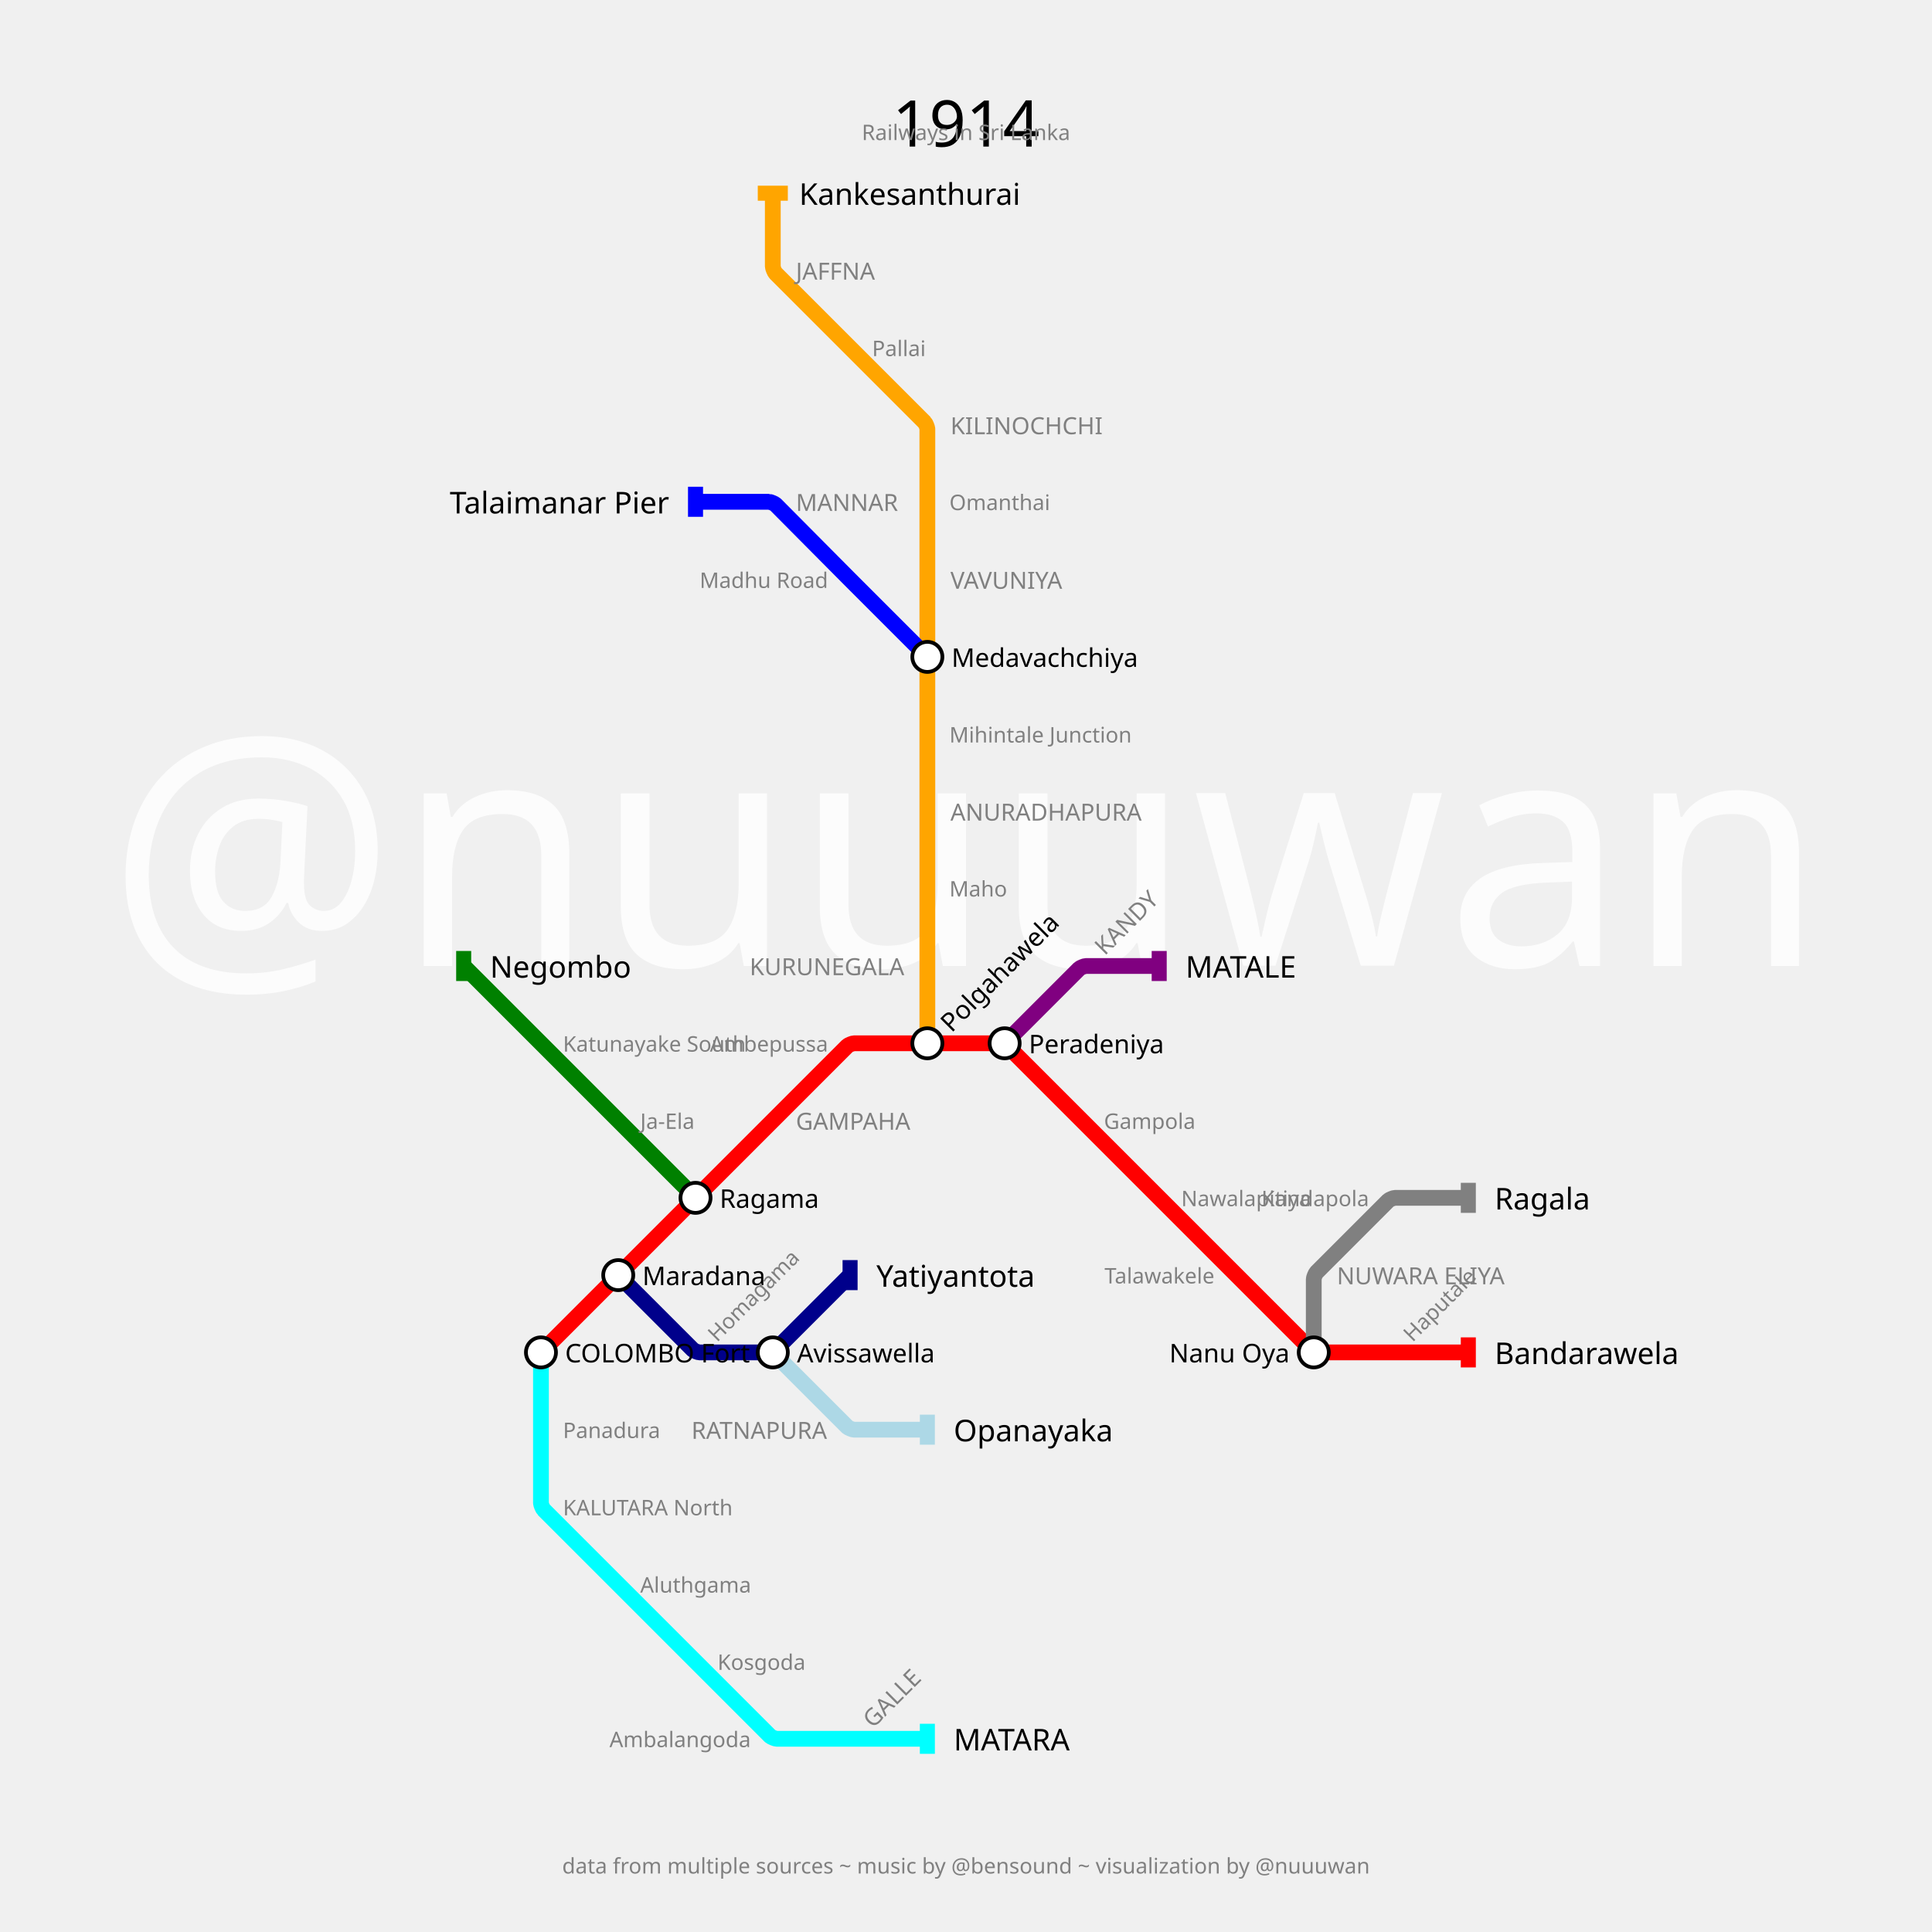
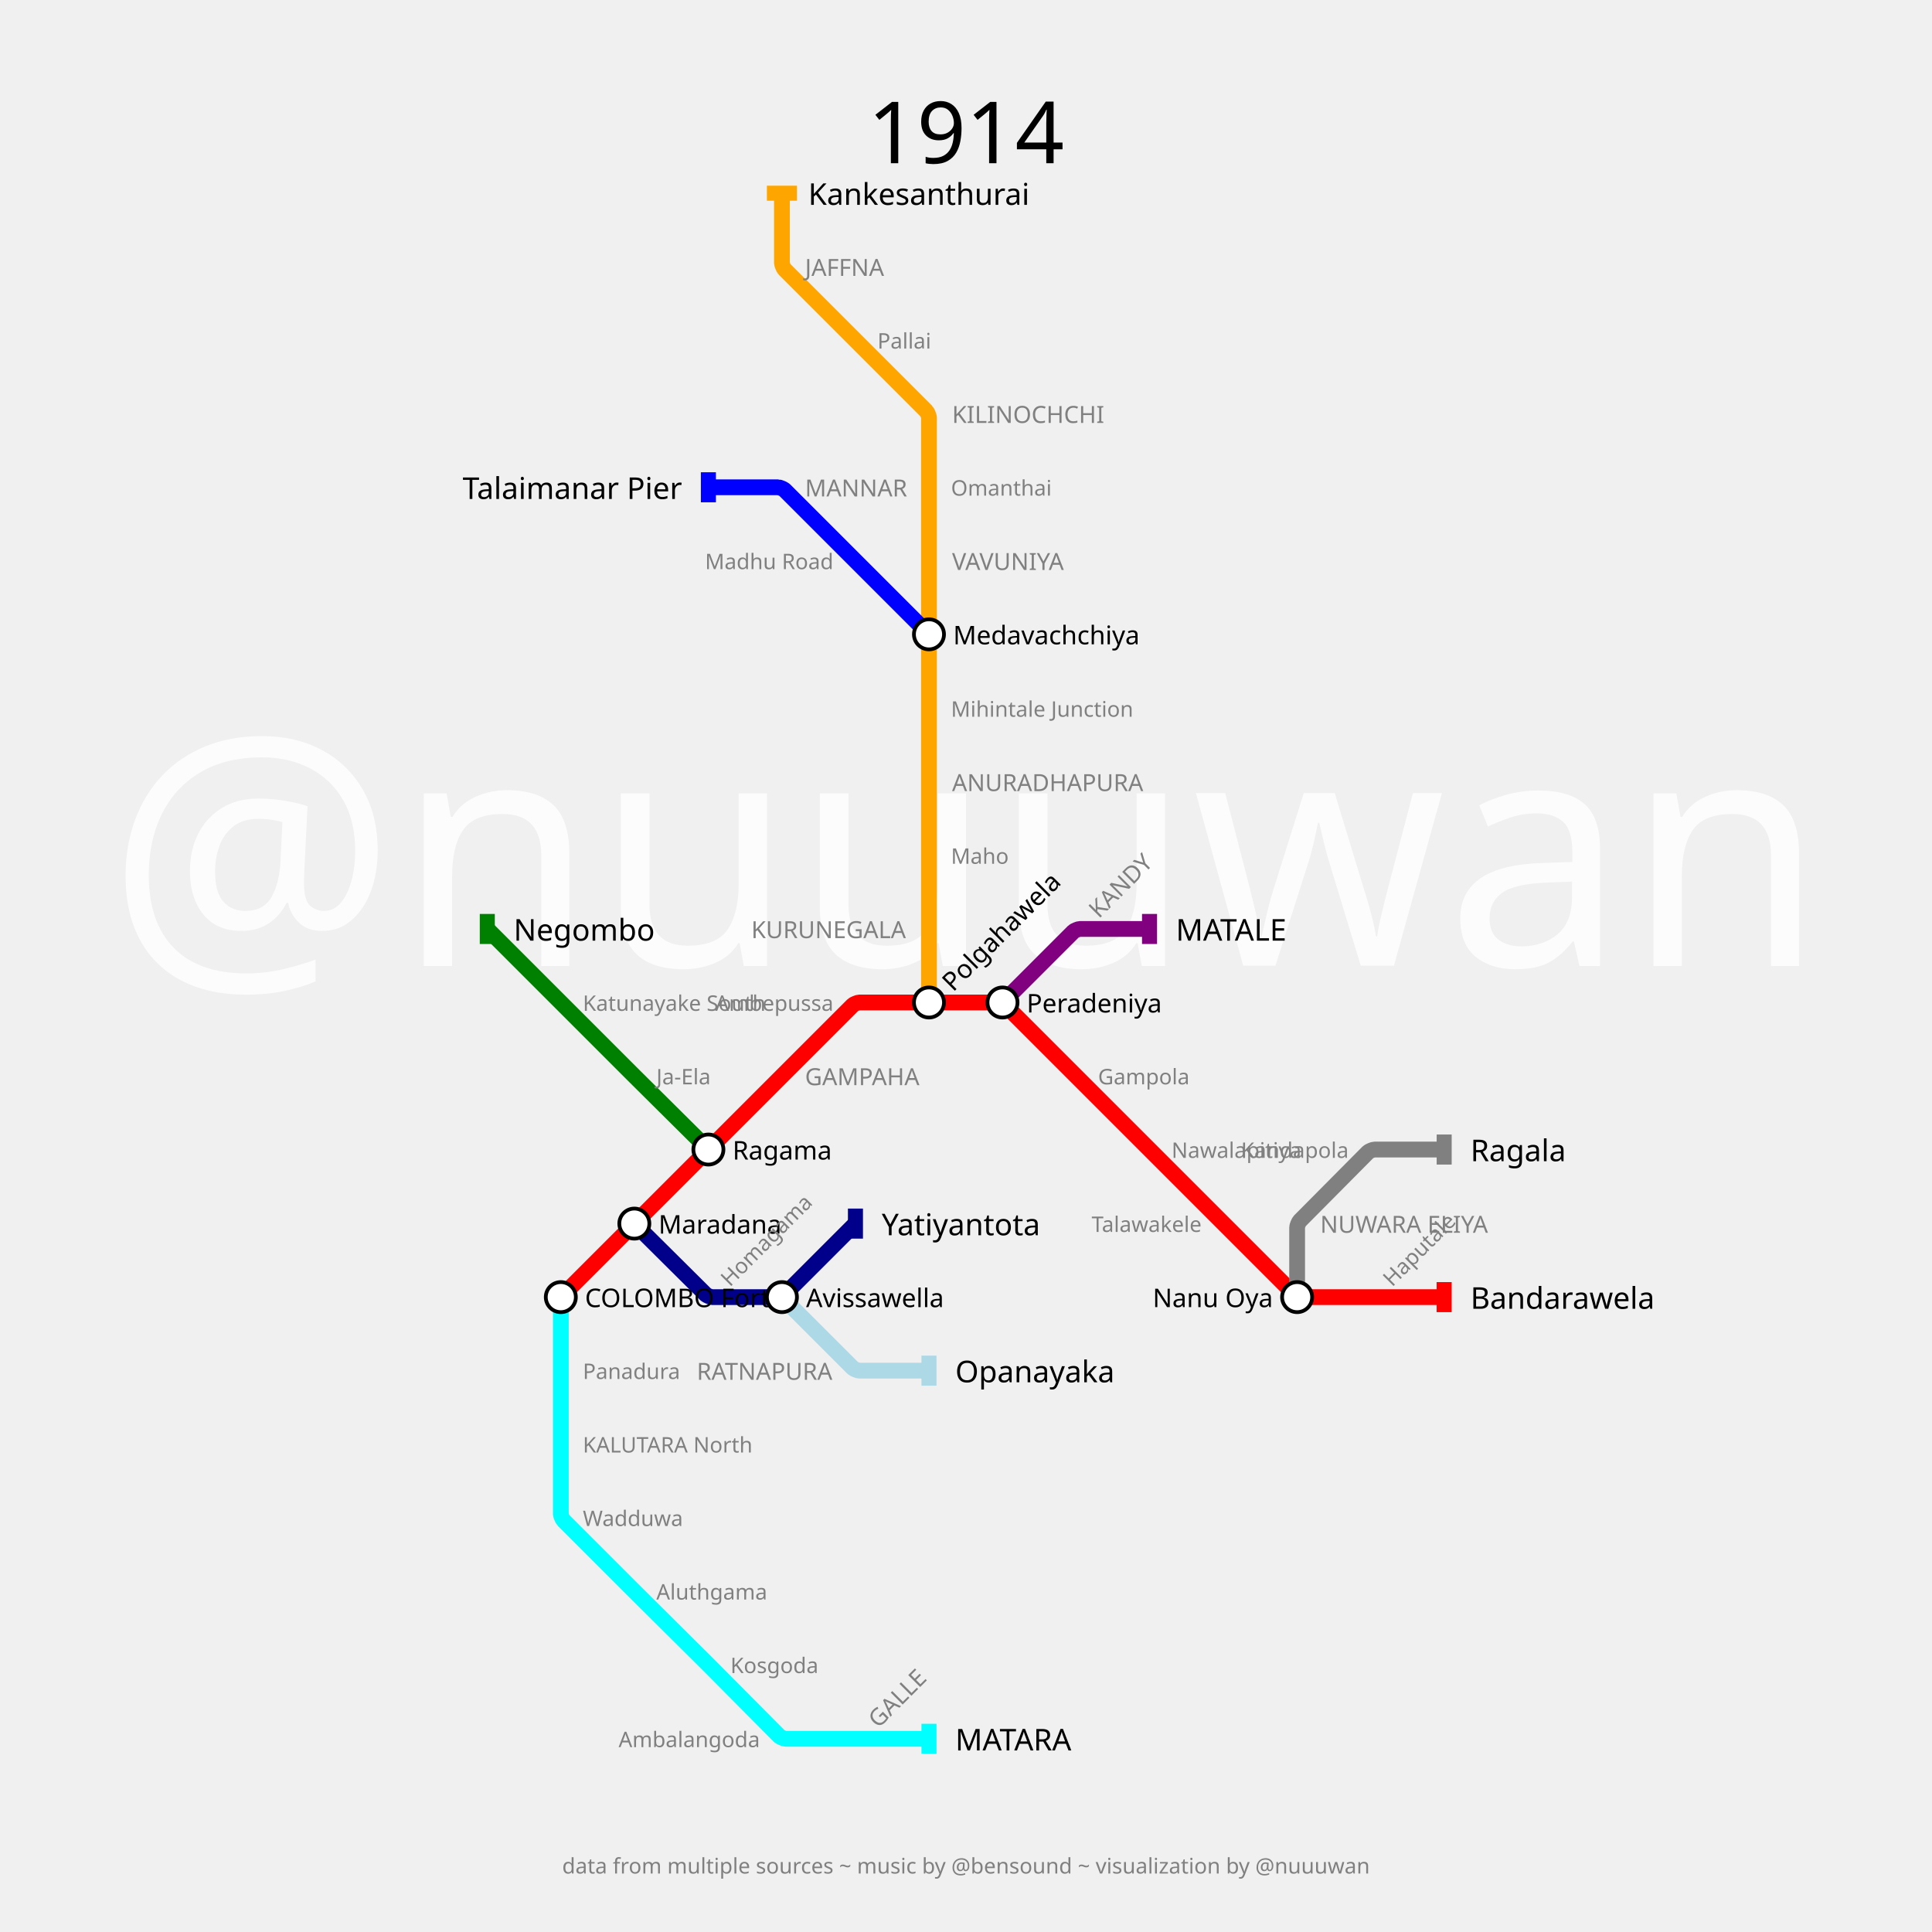
<svg xmlns="http://www.w3.org/2000/svg" width="3600" height="3600" padding="360">
  <text fill="#fcfcfc" stroke="none" font-size="600.0" font-family="p22" x="1800.0" y="1800.0" text-anchor="middle" dominant-baseline="center">@nuuuwan</text>
-   <text fill="black" stroke="none" font-size="120" font-family="p22" x="1800.0" y="180.0" text-anchor="middle" dominant-baseline="hanging">1914</text>
-   <text fill="gray" stroke="none" font-size="40" font-family="p22" x="1800.0" y="230.0" text-anchor="middle" dominant-baseline="hanging">Railways in Sri Lanka</text>
+   <text fill="black" stroke="none" font-size="160" font-family="p22" x="1800.0" y="180.0" text-anchor="middle" dominant-baseline="hanging">1914</text>
+   <text fill="gray" stroke="none" font-size="40" font-family="p22" x="1800.0" y="230.0" text-anchor="middle" dominant-baseline="hanging" />
  <text fill="gray" stroke="none" font-size="40" font-family="p22" x="1800.0" y="3460.0" text-anchor="middle" dominant-baseline="text-top">data from multiple sources ~ music by @bensound ~ visualization by @nuuuwan</text>
  <g>
-     <path fill="none" stroke-width="29.4" stroke-opacity="1" d="M 1008.0,2520.0 L 1152.0,2376.0 L 1296.0,2232.0 L 1440.0,2088.0 L 1578.909,1949.091 C 1580.606,1947.394 1588.8,1944.0 1591.2,1944.0 L 1728.0,1944.0 L 1864.8,1944.0 C 1867.2,1944.0 1875.394,1947.394 1877.091,1949.091 L 2016.0,2088.0 L 2160.0,2232.0 L 2304.0,2376.0 L 2442.909,2514.909 C 2444.606,2516.606 2452.8,2520.0 2455.2,2520.0 L 2592.0,2520.0 L 2736.0,2520.0" stroke="red" />
-     <rect stroke="none" fill-opacity="1" x="2722" y="2492" width="28" height="56" fill="red" />
+     <path fill="none" stroke-width="29.4" stroke-opacity="1" d="M 1045.0,2417.0 L 1182.0,2280.0 L 1320.0,2142.0 L 1457.0,2005.0 L 1589.156,1872.844 C 1590.771,1871.229 1598.567,1868.0 1600.85,1868.0 L 1731.0,1868.0 L 1861.15,1868.0 C 1863.433,1868.0 1871.229,1871.229 1872.844,1872.844 L 2005.0,2005.0 L 2142.0,2142.0 L 2280.0,2280.0 L 2412.156,2412.156 C 2413.771,2413.771 2421.567,2417.0 2423.85,2417.0 L 2554.0,2417.0 L 2691.0,2417.0" stroke="red" />
+     <rect stroke="none" fill-opacity="1" x="2677" y="2389" width="28" height="56" fill="red" />
  </g>
  <g>
-     <path fill="none" stroke-width="29.4" stroke-opacity="1" d="M 1872.0,1944.0 L 2010.909,1805.091 C 2012.606,1803.394 2020.8,1800.0 2023.2,1800.0 L 2160.0,1800.0" stroke="purple" />
-     <rect stroke="none" fill-opacity="1" x="2146" y="1772" width="28" height="56" fill="purple" />
+     <path fill="none" stroke-width="29.4" stroke-opacity="1" d="M 1868.0,1868.0 L 2000.156,1735.844 C 2001.771,1734.229 2009.567,1731.0 2011.85,1731.0 L 2142.0,1731.0" stroke="purple" />
+     <rect stroke="none" fill-opacity="1" x="2128" y="1703" width="28" height="56" fill="purple" />
  </g>
  <g>
-     <path fill="none" stroke-width="29.4" stroke-opacity="1" d="M 1008.0,2520.0 L 1008.0,2664.0 L 1008.0,2800.8 C 1008.0,2803.2 1011.394,2811.394 1013.091,2813.091 L 1152.0,2952.0 L 1296.0,3096.0 L 1434.909,3234.909 C 1436.606,3236.606 1444.8,3240.0 1447.2,3240.0 L 1584.0,3240.0 L 1728.0,3240.0" stroke="cyan" />
-     <rect stroke="none" fill-opacity="1" x="1714" y="3212" width="28" height="56" fill="cyan" />
+     <path fill="none" stroke-width="29.4" stroke-opacity="1" d="M 1045.0,2417.0 L 1045.0,2554.0 L 1045.0,2691.0 L 1045.0,2821.15 C 1045.0,2823.433 1048.229,2831.229 1049.844,2832.844 L 1175.392,2958.392 C 1177.595,2960.595 1186.421,2969.389 1188.632,2971.584 L 1313.432,3095.479 C 1315.621,3097.653 1324.347,3106.379 1326.521,3108.568 L 1452.174,3235.139 C 1453.783,3236.759 1461.567,3240.0 1463.85,3240.0 L 1594.0,3240.0 L 1731.0,3240.0" stroke="cyan" />
+     <rect stroke="none" fill-opacity="1" x="1717" y="3212" width="28" height="56" fill="cyan" />
  </g>
  <g>
-     <path fill="none" stroke-width="29.4" stroke-opacity="1" d="M 1728.0,1944.0 L 1728.0,1800.0 L 1728.0,1655.0 L 1728.0,1512.0 L 1728.0,1368.0 L 1728.0,1224.0 L 1728.0,1080.0 L 1728.0,935.0 L 1728.0,799.15 C 1728.0,796.767 1724.629,788.629 1722.944,786.944 L 1584.0,648.0 L 1445.091,509.091 C 1443.394,507.394 1440.0,499.2 1440.0,496.8 L 1440.0,360.0" stroke="orange" />
-     <rect stroke="none" fill-opacity="1" x="1412" y="346" width="56" height="28" fill="orange" />
+     <path fill="none" stroke-width="29.4" stroke-opacity="1" d="M 1731.0,1868.0 L 1731.0,1731.0 L 1731.0,1594.0 L 1731.0,1457.0 L 1731.0,1320.0 L 1731.0,1182.0 L 1731.0,1045.0 L 1731.0,908.0 L 1731.0,777.85 C 1731.0,775.567 1727.771,767.771 1726.156,766.156 L 1594.0,634.0 L 1461.844,501.844 C 1460.229,500.229 1457.0,492.433 1457.0,490.15 L 1457.0,360.0" stroke="orange" />
+     <rect stroke="none" fill-opacity="1" x="1429" y="346" width="56" height="28" fill="orange" />
  </g>
  <g>
-     <path fill="none" stroke-width="29.4" stroke-opacity="1" d="M 1152.0,2376.0 L 1290.909,2514.909 C 1292.606,2516.606 1300.8,2520.0 1303.2,2520.0 L 1433.16,2520.0 C 1435.44,2520.0 1443.224,2516.776 1444.837,2515.163 L 1584.0,2376.0" stroke="darkblue" />
-     <rect stroke="none" fill-opacity="1" x="1570" y="2348" width="28" height="56" fill="darkblue" />
+     <path fill="none" stroke-width="29.4" stroke-opacity="1" d="M 1182.0,2280.0 L 1315.139,2412.174 C 1316.759,2413.783 1324.567,2417.0 1326.85,2417.0 L 1450.493,2417.0 C 1452.662,2417.0 1460.068,2413.932 1461.601,2412.399 L 1594.0,2280.0" stroke="darkblue" />
+     <rect stroke="none" fill-opacity="1" x="1580" y="2252" width="28" height="56" fill="darkblue" />
  </g>
  <g>
-     <path fill="none" stroke-width="29.4" stroke-opacity="1" d="M 2448.0,2520.0 L 2448.0,2383.2 C 2448.0,2380.8 2451.394,2372.606 2453.091,2370.909 L 2586.909,2237.091 C 2588.606,2235.394 2596.8,2232.0 2599.2,2232.0 L 2736.0,2232.0" stroke="gray" />
-     <rect stroke="none" fill-opacity="1" x="2722" y="2204" width="28" height="56" fill="gray" />
+     <path fill="none" stroke-width="29.4" stroke-opacity="1" d="M 2417.0,2417.0 L 2417.0,2286.85 C 2417.0,2284.567 2420.217,2276.759 2421.826,2275.139 L 2549.174,2146.861 C 2550.783,2145.241 2558.567,2142.0 2560.85,2142.0 L 2691.0,2142.0" stroke="gray" />
+     <rect stroke="none" fill-opacity="1" x="2677" y="2114" width="28" height="56" fill="gray" />
  </g>
  <g>
-     <path fill="none" stroke-width="29.4" stroke-opacity="1" d="M 1296.0,2232.0 L 1152.0,2088.0 L 1008.0,1944.0 L 864.0,1800.0" stroke="green" />
-     <rect stroke="none" fill-opacity="1" x="850" y="1772" width="28" height="56" fill="green" />
+     <path fill="none" stroke-width="29.4" stroke-opacity="1" d="M 1320.0,2142.0 L 1188.875,2011.825 C 1186.583,2009.55 1177.433,2000.433 1175.15,1998.15 L 1045.0,1868.0 L 908.0,1731.0" stroke="green" />
+     <rect stroke="none" fill-opacity="1" x="894" y="1703" width="28" height="56" fill="green" />
  </g>
  <g>
-     <path fill="none" stroke-width="29.4" stroke-opacity="1" d="M 1440.0,2520.0 L 1578.909,2658.909 C 1580.606,2660.606 1588.8,2664.0 1591.2,2664.0 L 1728.0,2664.0" stroke="lightblue" />
-     <rect stroke="none" fill-opacity="1" x="1714" y="2636" width="28" height="56" fill="lightblue" />
+     <path fill="none" stroke-width="29.4" stroke-opacity="1" d="M 1457.0,2417.0 L 1589.156,2549.156 C 1590.771,2550.771 1598.567,2554.0 1600.85,2554.0 L 1731.0,2554.0" stroke="lightblue" />
+     <rect stroke="none" fill-opacity="1" x="1717" y="2526" width="28" height="56" fill="lightblue" />
  </g>
  <g>
-     <path fill="none" stroke-width="29.4" stroke-opacity="1" d="M 1728.0,1224.0 L 1591.2,1087.2 C 1588.8,1084.8 1579.217,1075.183 1576.825,1072.775 L 1445.074,940.109 C 1443.382,938.406 1435.2,935.0 1432.8,935.0 L 1296.0,935.0" stroke="blue" />
-     <rect stroke="none" fill-opacity="1" x="1282" y="907" width="28" height="56" fill="blue" />
+     <path fill="none" stroke-width="29.4" stroke-opacity="1" d="M 1731.0,1182.0 L 1594.0,1045.0 L 1461.844,912.844 C 1460.229,911.229 1452.433,908.0 1450.15,908.0 L 1320.0,908.0" stroke="blue" />
+     <rect stroke="none" fill-opacity="1" x="1306" y="880" width="28" height="56" fill="blue" />
  </g>
  <g>
-     <text fill="black" stroke="none" font-size="56.0" font-family="p22" font-weight="100" text-anchor="start" dominant-baseline="central" x="2785.0" y="2520" transform="translate(2736,2520) rotate(0) translate(-2736,-2520)">Bandarawela</text>
+     <text fill="black" stroke="none" font-size="56.0" font-family="p22" font-weight="100" text-anchor="start" dominant-baseline="central" x="2740.0" y="2417" transform="translate(2691,2417) rotate(0) translate(-2691,-2417)">Bandarawela</text>
  </g>
  <g>
-     <text fill="black" stroke="none" font-size="56.0" font-family="p22" font-weight="100" text-anchor="start" dominant-baseline="central" x="2209.0" y="1800" transform="translate(2160,1800) rotate(0) translate(-2160,-1800)">MATALE</text>
+     <text fill="black" stroke="none" font-size="56.0" font-family="p22" font-weight="100" text-anchor="start" dominant-baseline="central" x="2191.0" y="1731" transform="translate(2142,1731) rotate(0) translate(-2142,-1731)">MATALE</text>
  </g>
  <g>
-     <text fill="black" stroke="none" font-size="56.0" font-family="p22" font-weight="100" text-anchor="start" dominant-baseline="central" x="1777.0" y="3240" transform="translate(1728,3240) rotate(0) translate(-1728,-3240)">MATARA</text>
+     <text fill="black" stroke="none" font-size="56.0" font-family="p22" font-weight="100" text-anchor="start" dominant-baseline="central" x="1780.0" y="3240" transform="translate(1731,3240) rotate(0) translate(-1731,-3240)">MATARA</text>
  </g>
  <g>
-     <text fill="black" stroke="none" font-size="56.0" font-family="p22" font-weight="100" text-anchor="start" dominant-baseline="central" x="1489.0" y="360" transform="translate(1440,360) rotate(0) translate(-1440,-360)">Kankesanthurai</text>
+     <text fill="black" stroke="none" font-size="56.0" font-family="p22" font-weight="100" text-anchor="start" dominant-baseline="central" x="1506.0" y="360" transform="translate(1457,360) rotate(0) translate(-1457,-360)">Kankesanthurai</text>
  </g>
  <g>
-     <text fill="black" stroke="none" font-size="56.0" font-family="p22" font-weight="100" text-anchor="start" dominant-baseline="central" x="1633.0" y="2376" transform="translate(1584,2376) rotate(0) translate(-1584,-2376)">Yatiyantota</text>
+     <text fill="black" stroke="none" font-size="56.0" font-family="p22" font-weight="100" text-anchor="start" dominant-baseline="central" x="1643.0" y="2280" transform="translate(1594,2280) rotate(0) translate(-1594,-2280)">Yatiyantota</text>
  </g>
  <g>
-     <text fill="black" stroke="none" font-size="56.0" font-family="p22" font-weight="100" text-anchor="start" dominant-baseline="central" x="2785.0" y="2232" transform="translate(2736,2232) rotate(0) translate(-2736,-2232)">Ragala</text>
+     <text fill="black" stroke="none" font-size="56.0" font-family="p22" font-weight="100" text-anchor="start" dominant-baseline="central" x="2740.0" y="2142" transform="translate(2691,2142) rotate(0) translate(-2691,-2142)">Ragala</text>
  </g>
  <g>
-     <text fill="black" stroke="none" font-size="56.0" font-family="p22" font-weight="100" text-anchor="start" dominant-baseline="central" x="913.0" y="1800" transform="translate(864,1800) rotate(0) translate(-864,-1800)">Negombo</text>
+     <text fill="black" stroke="none" font-size="56.0" font-family="p22" font-weight="100" text-anchor="start" dominant-baseline="central" x="957.0" y="1731" transform="translate(908,1731) rotate(0) translate(-908,-1731)">Negombo</text>
  </g>
  <g>
-     <text fill="black" stroke="none" font-size="56.0" font-family="p22" font-weight="100" text-anchor="start" dominant-baseline="central" x="1777.0" y="2664" transform="translate(1728,2664) rotate(0) translate(-1728,-2664)">Opanayaka</text>
+     <text fill="black" stroke="none" font-size="56.0" font-family="p22" font-weight="100" text-anchor="start" dominant-baseline="central" x="1780.0" y="2554" transform="translate(1731,2554) rotate(0) translate(-1731,-2554)">Opanayaka</text>
  </g>
  <g>
-     <text fill="black" stroke="none" font-size="56.0" font-family="p22" font-weight="100" text-anchor="end" dominant-baseline="central" x="1247.0" y="935" transform="translate(1296,935) rotate(0) translate(-1296,-935)">Talaimanar Pier</text>
+     <text fill="black" stroke="none" font-size="56.0" font-family="p22" font-weight="100" text-anchor="end" dominant-baseline="central" x="1271.0" y="908" transform="translate(1320,908) rotate(0) translate(-1320,-908)">Talaimanar Pier</text>
  </g>
  <g>
-     <circle r="28" fill="white" stroke="black" stroke-width="7.0" cx="1008" cy="2520" />
-     <text fill="black" stroke="none" font-size="48.0" font-family="p22" font-weight="100" text-anchor="start" dominant-baseline="central" x="1053.0" y="2520" transform="translate(1008,2520) rotate(0) translate(-1008,-2520)">COLOMBO Fort</text>
+     <circle r="28" fill="white" stroke="black" stroke-width="7.0" cx="1045" cy="2417" />
+     <text fill="black" stroke="none" font-size="48.0" font-family="p22" font-weight="100" text-anchor="start" dominant-baseline="central" x="1090.0" y="2417" transform="translate(1045,2417) rotate(0) translate(-1045,-2417)">COLOMBO Fort</text>
  </g>
  <g>
-     <circle r="28" fill="white" stroke="black" stroke-width="7.0" cx="1152" cy="2376" />
-     <text fill="black" stroke="none" font-size="48.0" font-family="p22" font-weight="100" text-anchor="start" dominant-baseline="central" x="1197.0" y="2376" transform="translate(1152,2376) rotate(0) translate(-1152,-2376)">Maradana</text>
+     <circle r="28" fill="white" stroke="black" stroke-width="7.0" cx="1182" cy="2280" />
+     <text fill="black" stroke="none" font-size="48.0" font-family="p22" font-weight="100" text-anchor="start" dominant-baseline="central" x="1227.0" y="2280" transform="translate(1182,2280) rotate(0) translate(-1182,-2280)">Maradana</text>
  </g>
  <g>
-     <circle r="28" fill="white" stroke="black" stroke-width="7.0" cx="1296" cy="2232" />
-     <text fill="black" stroke="none" font-size="48.0" font-family="p22" font-weight="100" text-anchor="start" dominant-baseline="central" x="1341.0" y="2232" transform="translate(1296,2232) rotate(0) translate(-1296,-2232)">Ragama</text>
+     <circle r="28" fill="white" stroke="black" stroke-width="7.0" cx="1320" cy="2142" />
+     <text fill="black" stroke="none" font-size="48.0" font-family="p22" font-weight="100" text-anchor="start" dominant-baseline="central" x="1365.0" y="2142" transform="translate(1320,2142) rotate(0) translate(-1320,-2142)">Ragama</text>
  </g>
  <g>
-     <circle r="28" fill="white" stroke="black" stroke-width="7.0" cx="1728" cy="1944" />
-     <text fill="black" stroke="none" font-size="48.0" font-family="p22" font-weight="100" text-anchor="start" dominant-baseline="central" x="1773.0" y="1944" transform="translate(1728,1944) rotate(-45) translate(-1728,-1944)">Polgahawela</text>
+     <circle r="28" fill="white" stroke="black" stroke-width="7.0" cx="1731" cy="1868" />
+     <text fill="black" stroke="none" font-size="48.0" font-family="p22" font-weight="100" text-anchor="start" dominant-baseline="central" x="1776.0" y="1868" transform="translate(1731,1868) rotate(-45) translate(-1731,-1868)">Polgahawela</text>
  </g>
  <g>
-     <circle r="28" fill="white" stroke="black" stroke-width="7.0" cx="1872" cy="1944" />
-     <text fill="black" stroke="none" font-size="48.0" font-family="p22" font-weight="100" text-anchor="start" dominant-baseline="central" x="1917.0" y="1944" transform="translate(1872,1944) rotate(0) translate(-1872,-1944)">Peradeniya</text>
+     <circle r="28" fill="white" stroke="black" stroke-width="7.0" cx="1868" cy="1868" />
+     <text fill="black" stroke="none" font-size="48.0" font-family="p22" font-weight="100" text-anchor="start" dominant-baseline="central" x="1913.0" y="1868" transform="translate(1868,1868) rotate(0) translate(-1868,-1868)">Peradeniya</text>
  </g>
  <g>
-     <circle r="28" fill="white" stroke="black" stroke-width="7.0" cx="2448" cy="2520" />
-     <text fill="black" stroke="none" font-size="48.0" font-family="p22" font-weight="100" text-anchor="end" dominant-baseline="central" x="2403.0" y="2520" transform="translate(2448,2520) rotate(0) translate(-2448,-2520)">Nanu Oya</text>
+     <circle r="28" fill="white" stroke="black" stroke-width="7.0" cx="2417" cy="2417" />
+     <text fill="black" stroke="none" font-size="48.0" font-family="p22" font-weight="100" text-anchor="end" dominant-baseline="central" x="2372.0" y="2417" transform="translate(2417,2417) rotate(0) translate(-2417,-2417)">Nanu Oya</text>
  </g>
  <g>
-     <circle r="28" fill="white" stroke="black" stroke-width="7.0" cx="1728" cy="1224" />
-     <text fill="black" stroke="none" font-size="48.0" font-family="p22" font-weight="100" text-anchor="start" dominant-baseline="central" x="1773.0" y="1224" transform="translate(1728,1224) rotate(0) translate(-1728,-1224)">Medavachchiya</text>
+     <circle r="28" fill="white" stroke="black" stroke-width="7.0" cx="1731" cy="1182" />
+     <text fill="black" stroke="none" font-size="48.0" font-family="p22" font-weight="100" text-anchor="start" dominant-baseline="central" x="1776.0" y="1182" transform="translate(1731,1182) rotate(0) translate(-1731,-1182)">Medavachchiya</text>
  </g>
  <g>
-     <circle r="28" fill="white" stroke="black" stroke-width="7.0" cx="1440" cy="2520" />
-     <text fill="black" stroke="none" font-size="48.0" font-family="p22" font-weight="100" text-anchor="start" dominant-baseline="central" x="1485.0" y="2520" transform="translate(1440,2520) rotate(0) translate(-1440,-2520)">Avissawella</text>
+     <circle r="28" fill="white" stroke="black" stroke-width="7.0" cx="1457" cy="2417" />
+     <text fill="black" stroke="none" font-size="48.0" font-family="p22" font-weight="100" text-anchor="start" dominant-baseline="central" x="1502.0" y="2417" transform="translate(1457,2417) rotate(0) translate(-1457,-2417)">Avissawella</text>
  </g>
  <g>
-     <text fill="gray" stroke="none" font-size="44.0" font-family="p22" font-weight="100" text-anchor="start" dominant-baseline="central" x="1483.0" y="2088" transform="translate(1440,2088) rotate(0) translate(-1440,-2088)">GAMPAHA</text>
+     <text fill="gray" stroke="none" font-size="44.0" font-family="p22" font-weight="100" text-anchor="start" dominant-baseline="central" x="1500.0" y="2005" transform="translate(1457,2005) rotate(0) translate(-1457,-2005)">GAMPAHA</text>
  </g>
  <g>
-     <text fill="gray" stroke="none" font-size="44.0" font-family="p22" font-weight="100" text-anchor="start" dominant-baseline="central" x="2059.0" y="1800" transform="translate(2016,1800) rotate(-45) translate(-2016,-1800)">KANDY</text>
+     <text fill="gray" stroke="none" font-size="44.0" font-family="p22" font-weight="100" text-anchor="start" dominant-baseline="central" x="2048.0" y="1731" transform="translate(2005,1731) rotate(-45) translate(-2005,-1731)">KANDY</text>
  </g>
  <g>
-     <text fill="gray" stroke="none" font-size="44.0" font-family="p22" font-weight="100" text-anchor="start" dominant-baseline="central" x="1627.0" y="3240" transform="translate(1584,3240) rotate(-45) translate(-1584,-3240)">GALLE</text>
+     <text fill="gray" stroke="none" font-size="44.0" font-family="p22" font-weight="100" text-anchor="start" dominant-baseline="central" x="1637.0" y="3240" transform="translate(1594,3240) rotate(-45) translate(-1594,-3240)">GALLE</text>
  </g>
  <g>
-     <text fill="gray" stroke="none" font-size="44.0" font-family="p22" font-weight="100" text-anchor="end" dominant-baseline="central" x="1685.0" y="1800" transform="translate(1728,1800) rotate(0) translate(-1728,-1800)">KURUNEGALA</text>
+     <text fill="gray" stroke="none" font-size="44.0" font-family="p22" font-weight="100" text-anchor="end" dominant-baseline="central" x="1688.0" y="1731" transform="translate(1731,1731) rotate(0) translate(-1731,-1731)">KURUNEGALA</text>
  </g>
  <g>
-     <text fill="gray" stroke="none" font-size="44.0" font-family="p22" font-weight="100" text-anchor="start" dominant-baseline="central" x="1771.0" y="1512" transform="translate(1728,1512) rotate(0) translate(-1728,-1512)">ANURADHAPURA</text>
+     <text fill="gray" stroke="none" font-size="44.0" font-family="p22" font-weight="100" text-anchor="start" dominant-baseline="central" x="1774.0" y="1457" transform="translate(1731,1457) rotate(0) translate(-1731,-1457)">ANURADHAPURA</text>
  </g>
  <g>
-     <text fill="gray" stroke="none" font-size="44.0" font-family="p22" font-weight="100" text-anchor="start" dominant-baseline="central" x="1771.0" y="1080" transform="translate(1728,1080) rotate(0) translate(-1728,-1080)">VAVUNIYA</text>
+     <text fill="gray" stroke="none" font-size="44.0" font-family="p22" font-weight="100" text-anchor="start" dominant-baseline="central" x="1774.0" y="1045" transform="translate(1731,1045) rotate(0) translate(-1731,-1045)">VAVUNIYA</text>
  </g>
  <g>
-     <text fill="gray" stroke="none" font-size="44.0" font-family="p22" font-weight="100" text-anchor="start" dominant-baseline="central" x="1771.0" y="792" transform="translate(1728,792) rotate(0) translate(-1728,-792)">KILINOCHCHI</text>
+     <text fill="gray" stroke="none" font-size="44.0" font-family="p22" font-weight="100" text-anchor="start" dominant-baseline="central" x="1774.0" y="771" transform="translate(1731,771) rotate(0) translate(-1731,-771)">KILINOCHCHI</text>
  </g>
  <g>
-     <text fill="gray" stroke="none" font-size="44.0" font-family="p22" font-weight="100" text-anchor="start" dominant-baseline="central" x="1483.0" y="504" transform="translate(1440,504) rotate(0) translate(-1440,-504)">JAFFNA</text>
+     <text fill="gray" stroke="none" font-size="44.0" font-family="p22" font-weight="100" text-anchor="start" dominant-baseline="central" x="1500.0" y="497" transform="translate(1457,497) rotate(0) translate(-1457,-497)">JAFFNA</text>
  </g>
  <g>
-     <text fill="gray" stroke="none" font-size="44.0" font-family="p22" font-weight="100" text-anchor="start" dominant-baseline="central" x="2491.0" y="2376" transform="translate(2448,2376) rotate(0) translate(-2448,-2376)">NUWARA ELIYA</text>
+     <text fill="gray" stroke="none" font-size="44.0" font-family="p22" font-weight="100" text-anchor="start" dominant-baseline="central" x="2460.0" y="2280" transform="translate(2417,2280) rotate(0) translate(-2417,-2280)">NUWARA ELIYA</text>
  </g>
  <g>
-     <text fill="gray" stroke="none" font-size="44.0" font-family="p22" font-weight="100" text-anchor="end" dominant-baseline="central" x="1541.0" y="2664" transform="translate(1584,2664) rotate(0) translate(-1584,-2664)">RATNAPURA</text>
+     <text fill="gray" stroke="none" font-size="44.0" font-family="p22" font-weight="100" text-anchor="end" dominant-baseline="central" x="1551.0" y="2554" transform="translate(1594,2554) rotate(0) translate(-1594,-2554)">RATNAPURA</text>
  </g>
  <g>
-     <text fill="gray" stroke="none" font-size="44.0" font-family="p22" font-weight="100" text-anchor="start" dominant-baseline="central" x="1483.0" y="935" transform="translate(1440,935) rotate(0) translate(-1440,-935)">MANNAR</text>
+     <text fill="gray" stroke="none" font-size="44.0" font-family="p22" font-weight="100" text-anchor="start" dominant-baseline="central" x="1500.0" y="908" transform="translate(1457,908) rotate(0) translate(-1457,-908)">MANNAR</text>
  </g>
  <g>
-     <text fill="gray" stroke="none" font-size="40" font-family="p22" font-weight="100" text-anchor="end" dominant-baseline="central" x="1543.0" y="1944" transform="translate(1584,1944) rotate(0) translate(-1584,-1944)">Ambepussa</text>
+     <text fill="gray" stroke="none" font-size="40" font-family="p22" font-weight="100" text-anchor="end" dominant-baseline="central" x="1553.0" y="1868" transform="translate(1594,1868) rotate(0) translate(-1594,-1868)">Ambepussa</text>
  </g>
  <g>
-     <text fill="gray" stroke="none" font-size="40" font-family="p22" font-weight="100" text-anchor="start" dominant-baseline="central" x="2057.0" y="2088" transform="translate(2016,2088) rotate(0) translate(-2016,-2088)">Gampola</text>
+     <text fill="gray" stroke="none" font-size="40" font-family="p22" font-weight="100" text-anchor="start" dominant-baseline="central" x="2046.0" y="2005" transform="translate(2005,2005) rotate(0) translate(-2005,-2005)">Gampola</text>
  </g>
  <g>
-     <text fill="gray" stroke="none" font-size="40" font-family="p22" font-weight="100" text-anchor="start" dominant-baseline="central" x="2201.0" y="2232" transform="translate(2160,2232) rotate(0) translate(-2160,-2232)">Nawalapitiya</text>
+     <text fill="gray" stroke="none" font-size="40" font-family="p22" font-weight="100" text-anchor="start" dominant-baseline="central" x="2183.0" y="2142" transform="translate(2142,2142) rotate(0) translate(-2142,-2142)">Nawalapitiya</text>
  </g>
  <g>
-     <text fill="gray" stroke="none" font-size="40" font-family="p22" font-weight="100" text-anchor="end" dominant-baseline="central" x="2263.0" y="2376" transform="translate(2304,2376) rotate(0) translate(-2304,-2376)">Talawakele</text>
+     <text fill="gray" stroke="none" font-size="40" font-family="p22" font-weight="100" text-anchor="end" dominant-baseline="central" x="2239.0" y="2280" transform="translate(2280,2280) rotate(0) translate(-2280,-2280)">Talawakele</text>
  </g>
  <g>
-     <text fill="gray" stroke="none" font-size="40" font-family="p22" font-weight="100" text-anchor="start" dominant-baseline="central" x="2633.0" y="2520" transform="translate(2592,2520) rotate(-45) translate(-2592,-2520)">Haputale</text>
+     <text fill="gray" stroke="none" font-size="40" font-family="p22" font-weight="100" text-anchor="start" dominant-baseline="central" x="2595.0" y="2417" transform="translate(2554,2417) rotate(-45) translate(-2554,-2417)">Haputale</text>
  </g>
  <g>
-     <text fill="gray" stroke="none" font-size="40" font-family="p22" font-weight="100" text-anchor="start" dominant-baseline="central" x="1049.0" y="2664" transform="translate(1008,2664) rotate(0) translate(-1008,-2664)">Panadura</text>
+     <text fill="gray" stroke="none" font-size="40" font-family="p22" font-weight="100" text-anchor="start" dominant-baseline="central" x="1086.0" y="2554" transform="translate(1045,2554) rotate(0) translate(-1045,-2554)">Panadura</text>
  </g>
  <g>
-     <text fill="gray" stroke="none" font-size="40" font-family="p22" font-weight="100" text-anchor="start" dominant-baseline="central" x="1049.0" y="2808" transform="translate(1008,2808) rotate(0) translate(-1008,-2808)">KALUTARA North</text>
+     <text fill="gray" stroke="none" font-size="40" font-family="p22" font-weight="100" text-anchor="start" dominant-baseline="central" x="1086.0" y="2691" transform="translate(1045,2691) rotate(0) translate(-1045,-2691)">KALUTARA North</text>
  </g>
  <g>
-     <text fill="gray" stroke="none" font-size="40" font-family="p22" font-weight="100" text-anchor="start" dominant-baseline="central" x="1193.0" y="2952" transform="translate(1152,2952) rotate(0) translate(-1152,-2952)">Aluthgama</text>
+     <text fill="gray" stroke="none" font-size="40" font-family="p22" font-weight="100" text-anchor="start" dominant-baseline="central" x="1086.0" y="2828" transform="translate(1045,2828) rotate(0) translate(-1045,-2828)">Wadduwa</text>
  </g>
  <g>
-     <text fill="gray" stroke="none" font-size="40" font-family="p22" font-weight="100" text-anchor="start" dominant-baseline="central" x="1337.0" y="3096" transform="translate(1296,3096) rotate(0) translate(-1296,-3096)">Kosgoda</text>
+     <text fill="gray" stroke="none" font-size="40" font-family="p22" font-weight="100" text-anchor="start" dominant-baseline="central" x="1223.0" y="2965" transform="translate(1182,2965) rotate(0) translate(-1182,-2965)">Aluthgama</text>
  </g>
  <g>
-     <text fill="gray" stroke="none" font-size="40" font-family="p22" font-weight="100" text-anchor="end" dominant-baseline="central" x="1399.0" y="3240" transform="translate(1440,3240) rotate(0) translate(-1440,-3240)">Ambalangoda</text>
+     <text fill="gray" stroke="none" font-size="40" font-family="p22" font-weight="100" text-anchor="start" dominant-baseline="central" x="1361.0" y="3102" transform="translate(1320,3102) rotate(0) translate(-1320,-3102)">Kosgoda</text>
  </g>
  <g>
-     <text fill="gray" stroke="none" font-size="40" font-family="p22" font-weight="100" text-anchor="start" dominant-baseline="central" x="1769.0" y="1655" transform="translate(1728,1655) rotate(0) translate(-1728,-1655)">Maho</text>
+     <text fill="gray" stroke="none" font-size="40" font-family="p22" font-weight="100" text-anchor="end" dominant-baseline="central" x="1416.0" y="3240" transform="translate(1457,3240) rotate(0) translate(-1457,-3240)">Ambalangoda</text>
  </g>
  <g>
-     <text fill="gray" stroke="none" font-size="40" font-family="p22" font-weight="100" text-anchor="start" dominant-baseline="central" x="1769.0" y="1368" transform="translate(1728,1368) rotate(0) translate(-1728,-1368)">Mihintale Junction</text>
+     <text fill="gray" stroke="none" font-size="40" font-family="p22" font-weight="100" text-anchor="start" dominant-baseline="central" x="1772.0" y="1594" transform="translate(1731,1594) rotate(0) translate(-1731,-1594)">Maho</text>
  </g>
  <g>
-     <text fill="gray" stroke="none" font-size="40" font-family="p22" font-weight="100" text-anchor="start" dominant-baseline="central" x="1769.0" y="935" transform="translate(1728,935) rotate(0) translate(-1728,-935)">Omanthai</text>
+     <text fill="gray" stroke="none" font-size="40" font-family="p22" font-weight="100" text-anchor="start" dominant-baseline="central" x="1772.0" y="1320" transform="translate(1731,1320) rotate(0) translate(-1731,-1320)">Mihintale Junction</text>
  </g>
  <g>
-     <text fill="gray" stroke="none" font-size="40" font-family="p22" font-weight="100" text-anchor="start" dominant-baseline="central" x="1625.0" y="648" transform="translate(1584,648) rotate(0) translate(-1584,-648)">Pallai</text>
+     <text fill="gray" stroke="none" font-size="40" font-family="p22" font-weight="100" text-anchor="start" dominant-baseline="central" x="1772.0" y="908" transform="translate(1731,908) rotate(0) translate(-1731,-908)">Omanthai</text>
  </g>
  <g>
-     <text fill="gray" stroke="none" font-size="40" font-family="p22" font-weight="100" text-anchor="start" dominant-baseline="central" x="1337.0" y="2520" transform="translate(1296,2520) rotate(-45) translate(-1296,-2520)">Homagama</text>
+     <text fill="gray" stroke="none" font-size="40" font-family="p22" font-weight="100" text-anchor="start" dominant-baseline="central" x="1635.0" y="634" transform="translate(1594,634) rotate(0) translate(-1594,-634)">Pallai</text>
  </g>
  <g>
-     <text fill="gray" stroke="none" font-size="40" font-family="p22" font-weight="100" text-anchor="end" dominant-baseline="central" x="2551.0" y="2232" transform="translate(2592,2232) rotate(0) translate(-2592,-2232)">Kandapola</text>
+     <text fill="gray" stroke="none" font-size="40" font-family="p22" font-weight="100" text-anchor="start" dominant-baseline="central" x="1361.0" y="2417" transform="translate(1320,2417) rotate(-45) translate(-1320,-2417)">Homagama</text>
  </g>
  <g>
-     <text fill="gray" stroke="none" font-size="40" font-family="p22" font-weight="100" text-anchor="start" dominant-baseline="central" x="1193.0" y="2088" transform="translate(1152,2088) rotate(0) translate(-1152,-2088)">Ja-Ela</text>
+     <text fill="gray" stroke="none" font-size="40" font-family="p22" font-weight="100" text-anchor="end" dominant-baseline="central" x="2513.0" y="2142" transform="translate(2554,2142) rotate(0) translate(-2554,-2142)">Kandapola</text>
  </g>
  <g>
-     <text fill="gray" stroke="none" font-size="40" font-family="p22" font-weight="100" text-anchor="start" dominant-baseline="central" x="1049.0" y="1944" transform="translate(1008,1944) rotate(0) translate(-1008,-1944)">Katunayake South</text>
+     <text fill="gray" stroke="none" font-size="40" font-family="p22" font-weight="100" text-anchor="start" dominant-baseline="central" x="1223.0" y="2005" transform="translate(1182,2005) rotate(0) translate(-1182,-2005)">Ja-Ela</text>
  </g>
  <g>
-     <text fill="gray" stroke="none" font-size="40" font-family="p22" font-weight="100" text-anchor="end" dominant-baseline="central" x="1543.0" y="1080" transform="translate(1584,1080) rotate(0) translate(-1584,-1080)">Madhu Road</text>
+     <text fill="gray" stroke="none" font-size="40" font-family="p22" font-weight="100" text-anchor="start" dominant-baseline="central" x="1086.0" y="1868" transform="translate(1045,1868) rotate(0) translate(-1045,-1868)">Katunayake South</text>
+   </g>
+   <g>
+     <text fill="gray" stroke="none" font-size="40" font-family="p22" font-weight="100" text-anchor="end" dominant-baseline="central" x="1553.0" y="1045" transform="translate(1594,1045) rotate(0) translate(-1594,-1045)">Madhu Road</text>
  </g>
</svg>
